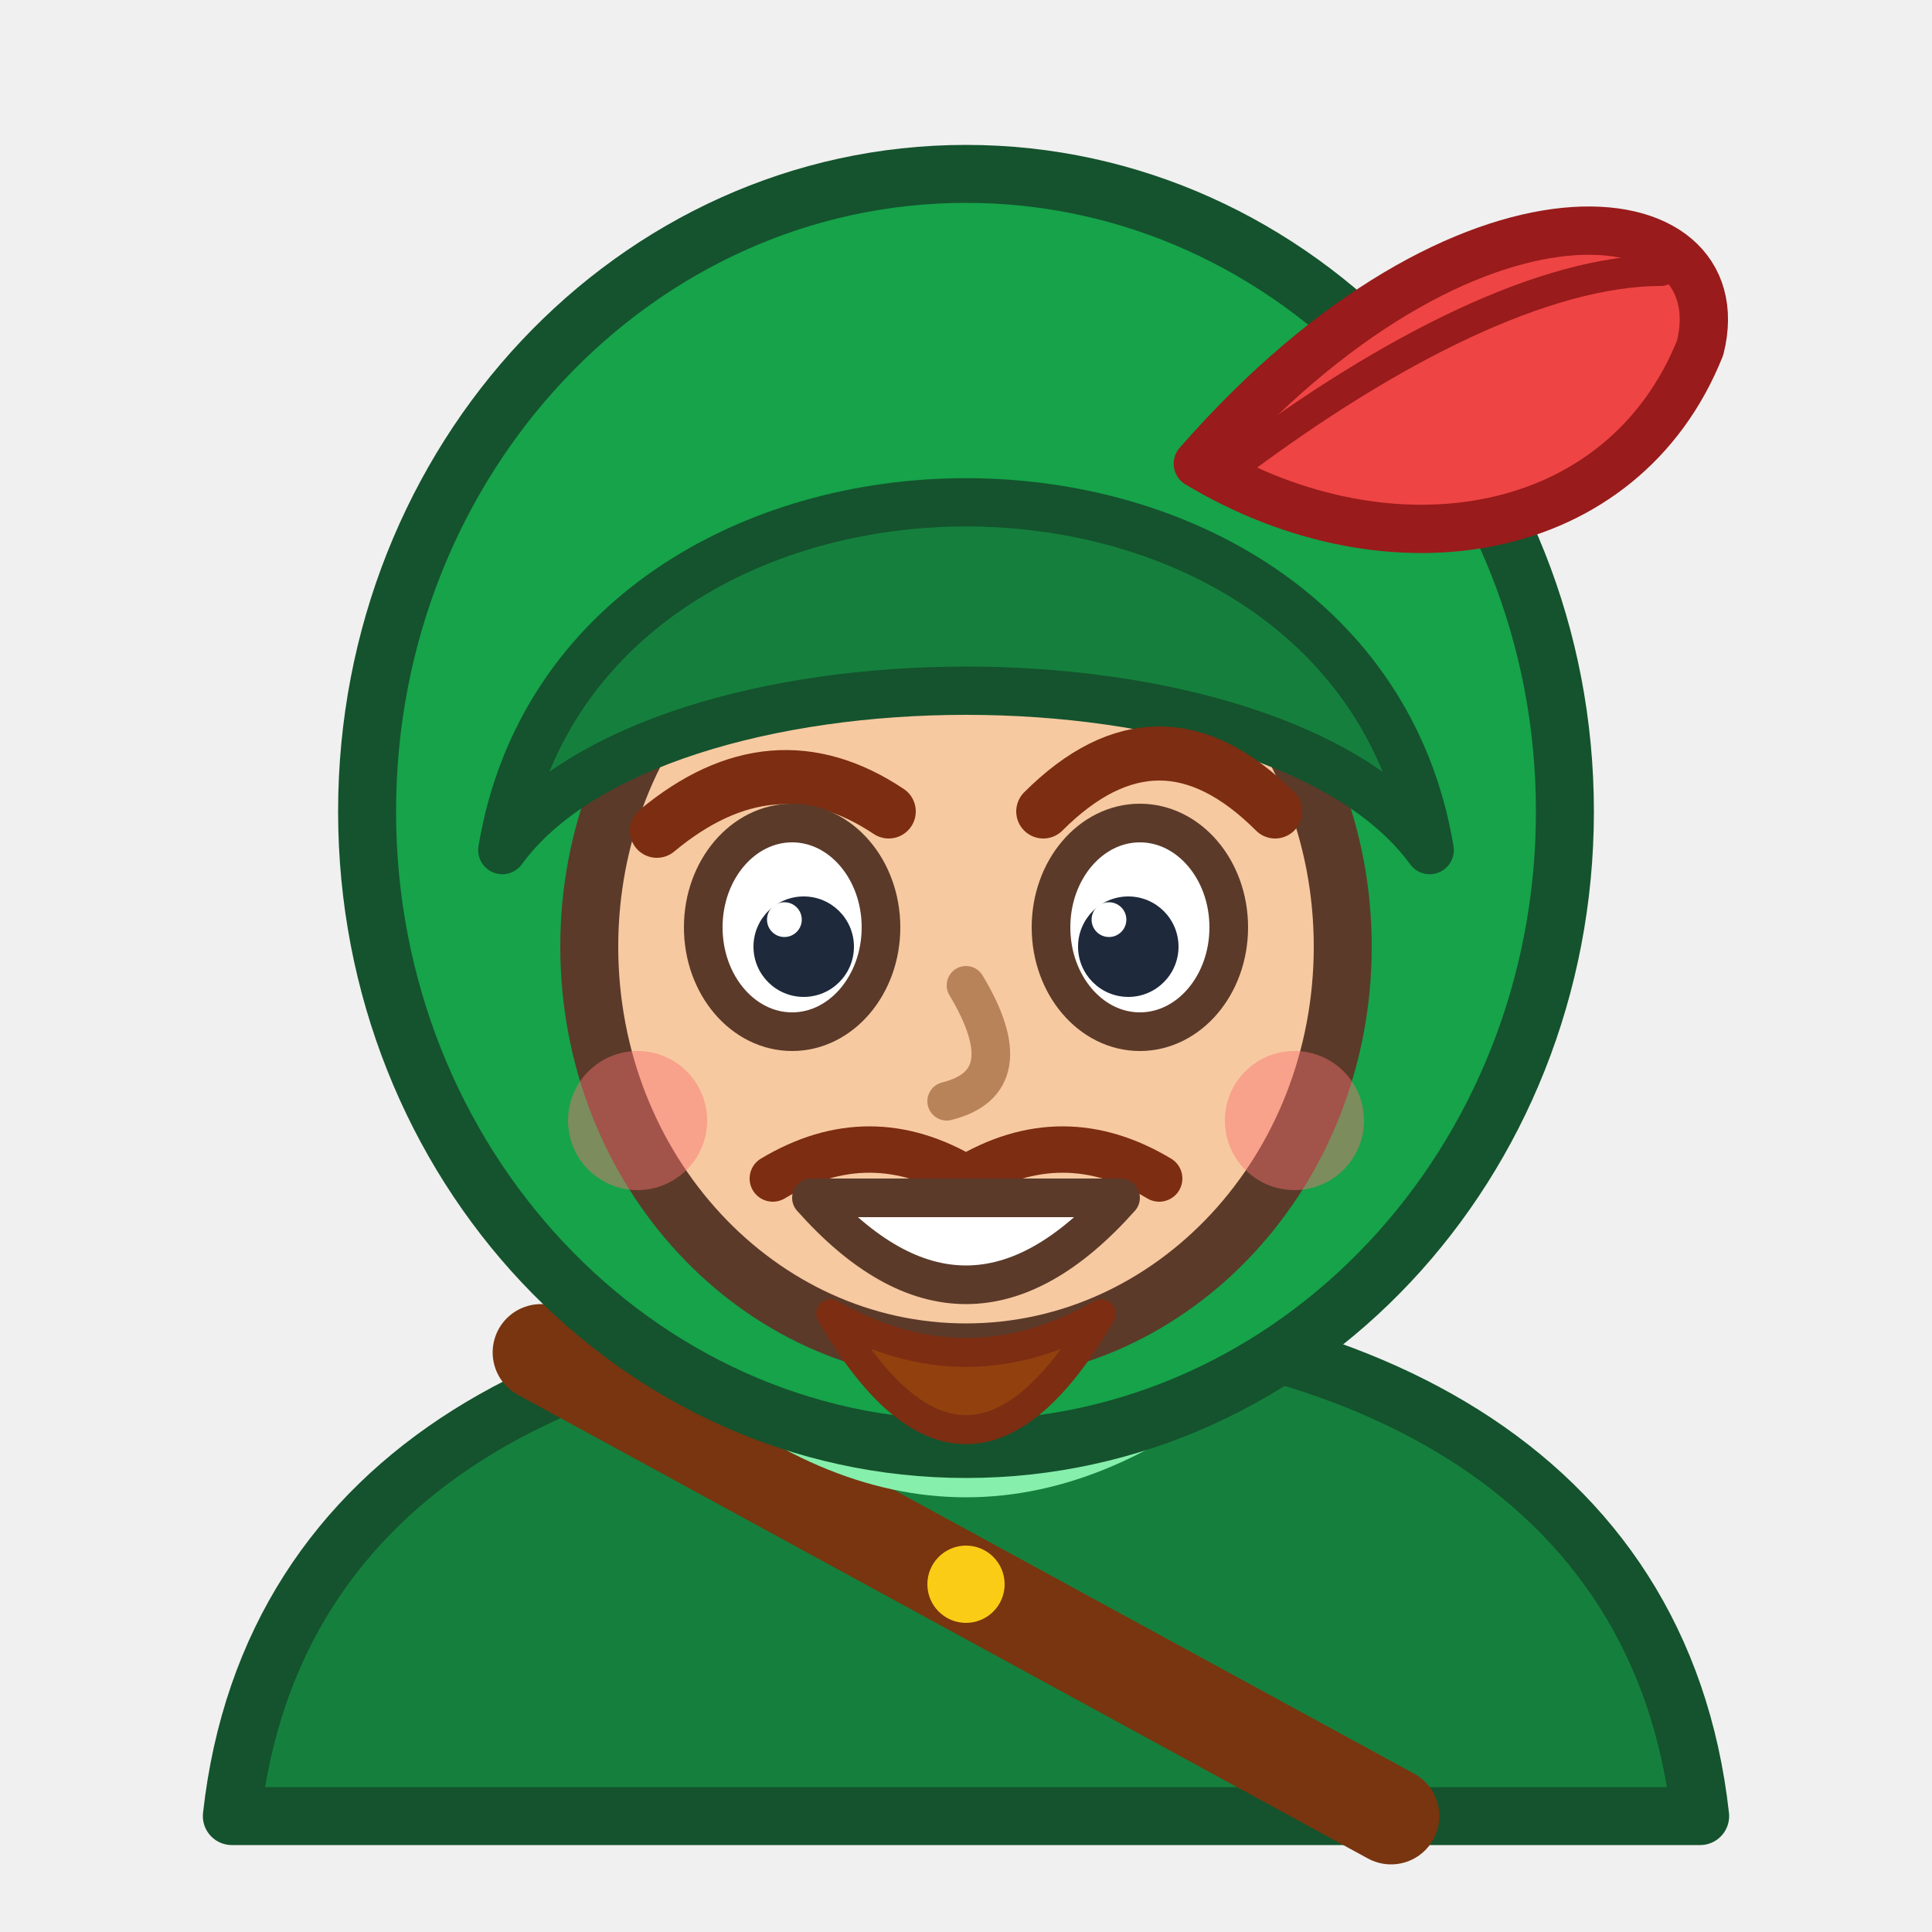
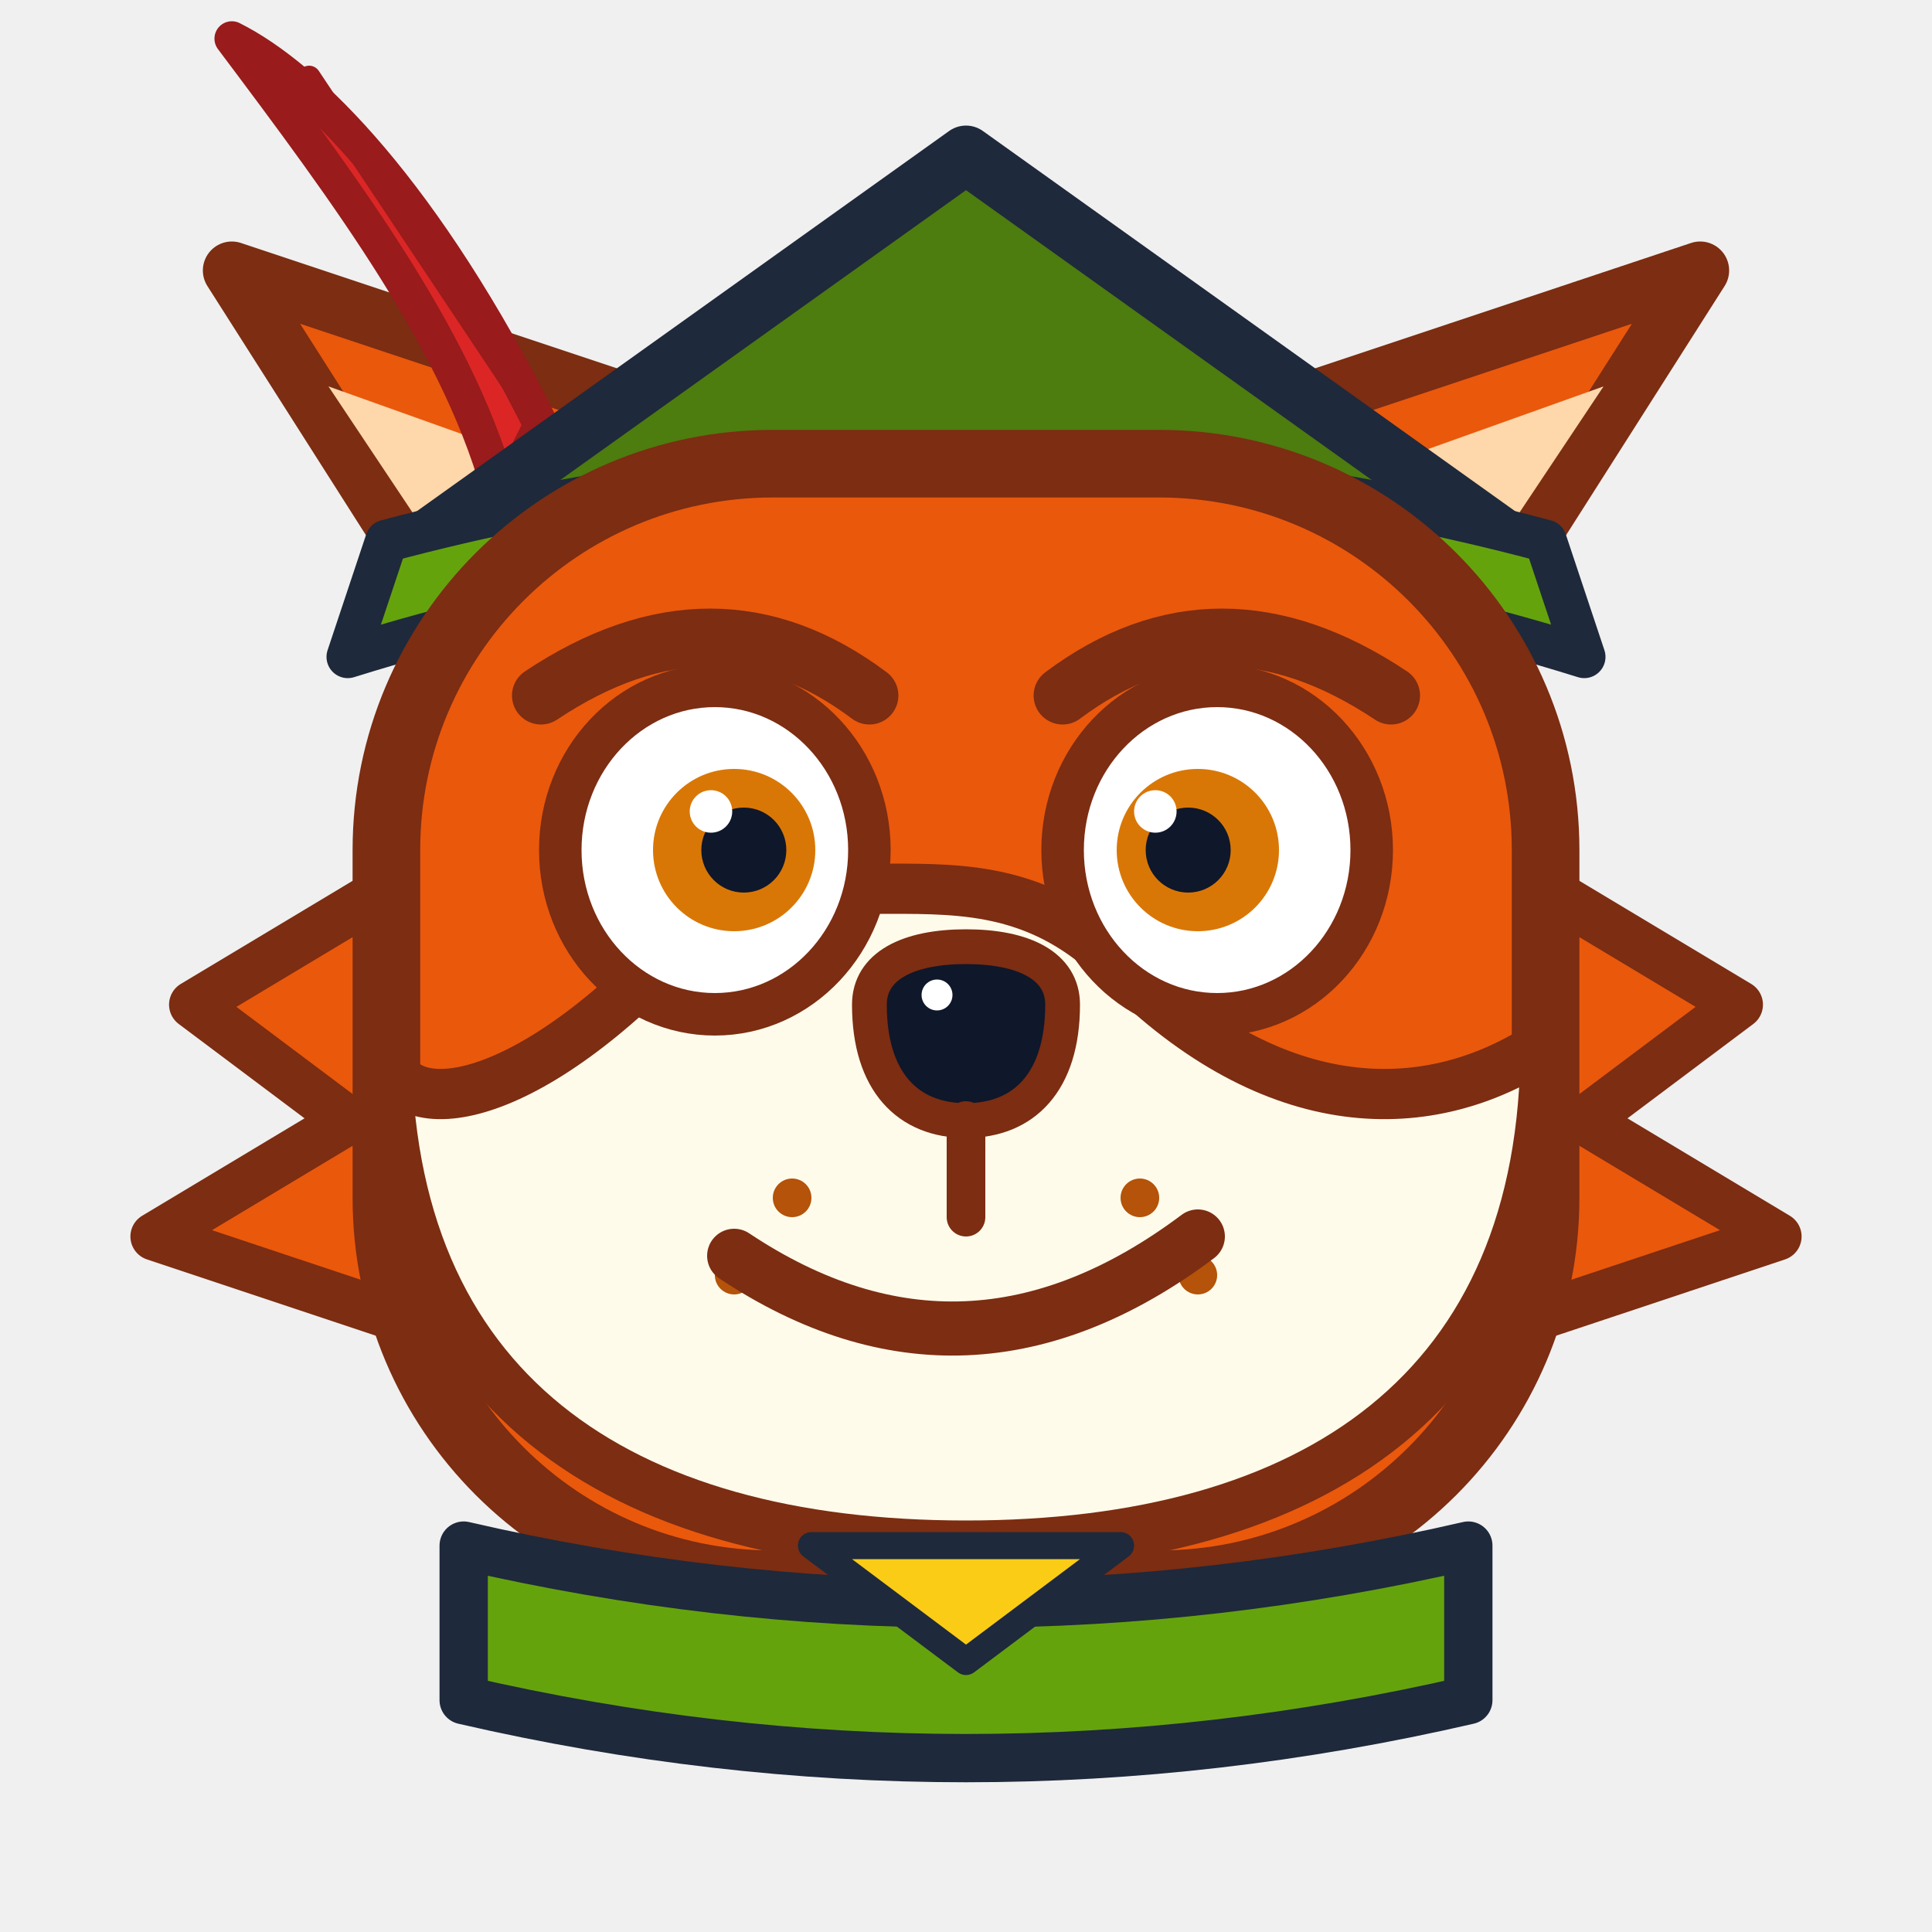
<svg xmlns="http://www.w3.org/2000/svg" viewBox="0 0 100 100" width="100%" height="100%">
-   <path d="M 12 94 C 14 76 30 68 50 68 C 70 68 86 76 88 94 Z" fill="#15803D" stroke="#14532D" stroke-width="3" stroke-linejoin="round" />
-   <path d="M 28 70 L 72 94" fill="none" stroke="#78350F" stroke-width="5" stroke-linecap="round" />
-   <circle cx="50" cy="82" r="2" fill="#FACC15" />
-   <path d="M 36 70 Q 50 82 64 70" fill="none" stroke="#86EFAC" stroke-width="3" stroke-linecap="round" />
-   <ellipse cx="50" cy="42" rx="31" ry="33" fill="#16A34A" stroke="#14532D" stroke-width="3" />
-   <ellipse cx="50" cy="49" rx="19.5" ry="21" fill="#F7C9A1" stroke="#5B3A29" stroke-width="3" />
-   <path d="M 26 44 C 30 20 70 20 74 44 C 66 33 34 33 26 44 Z" fill="#15803D" stroke="#14532D" stroke-width="2.5" stroke-linejoin="round" />
-   <path d="M 62 24 C 76 8 90 10 88 18 C 84 28 72 30 62 24 Z" fill="#EF4444" stroke="#991B1B" stroke-width="2.5" stroke-linejoin="round" />
-   <path d="M 64 24 C 72 18 80 14 86 14" fill="none" stroke="#991B1B" stroke-width="1.6" stroke-linecap="round" />
-   <path d="M 34 43 Q 40 38 46 42" fill="none" stroke="#7C2D12" stroke-width="2.8" stroke-linecap="round" />
-   <path d="M 66 42 Q 60 36 54 42" fill="none" stroke="#7C2D12" stroke-width="2.8" stroke-linecap="round" />
-   <ellipse cx="41" cy="48" rx="4.6" ry="5.4" fill="#FFFFFF" stroke="#5B3A29" stroke-width="2" />
-   <circle cx="41.6" cy="49" r="2.6" fill="#1E293B" />
-   <circle cx="40.6" cy="47.6" r="0.9" fill="#FFFFFF" />
-   <ellipse cx="59" cy="48" rx="4.6" ry="5.4" fill="#FFFFFF" stroke="#5B3A29" stroke-width="2" />
-   <circle cx="58.4" cy="49" r="2.6" fill="#1E293B" />
-   <circle cx="57.4" cy="47.6" r="0.9" fill="#FFFFFF" />
-   <circle cx="33" cy="58" r="3.6" fill="#F87171" opacity="0.45" />
-   <circle cx="67" cy="58" r="3.6" fill="#F87171" opacity="0.45" />
-   <path d="M 50 51 Q 53 56 49 57" fill="none" stroke="#B9835A" stroke-width="2" stroke-linecap="round" />
-   <path d="M 40 61 Q 45 58 50 61 Q 55 58 60 61" fill="none" stroke="#7C2D12" stroke-width="2.4" stroke-linecap="round" />
-   <path d="M 43 68 Q 50 80 57 68 Q 50 72 43 68 Z" fill="#92400E" stroke="#7C2D12" stroke-width="1.5" stroke-linejoin="round" />
-   <path d="M 42 62 Q 50 71 58 62 Z" fill="#FFFFFF" stroke="#5B3A29" stroke-width="2" stroke-linejoin="round" />
+   <polygon points="26,36 12,14 36,22" fill="#EA580C" stroke="#7C2D12" stroke-width="3" stroke-linejoin="round" />
+   <polygon points="25,32 17,20 31,25" fill="#FED7AA" />
+   <polygon points="74,36 88,14 64,22" fill="#EA580C" stroke="#7C2D12" stroke-width="3" stroke-linejoin="round" />
+   <polygon points="75,32 83,20 69,25" fill="#FED7AA" />
+   <path d="M 28 22 C 22 10 16 4 12 2 C 18 10 24 18 26 26 Z" fill="#DC2626" stroke="#991B1B" stroke-width="1.8" stroke-linejoin="round" />
+   <line x1="28" y1="22" x2="16" y2="4" stroke="#991B1B" stroke-width="1.2" stroke-linecap="round" />
+   <path d="M 22 28 L 50 8 L 78 28 Z" fill="#4D7C0F" stroke="#1E293B" stroke-width="3" stroke-linejoin="round" />
+   <path d="M 18 34 Q 50 24 82 34 L 80 28 Q 50 20 20 28 Z" fill="#65A30D" stroke="#1E293B" stroke-width="2.2" stroke-linejoin="round" />
+   <polygon points="20,46 10,52 18,58 8,64 20,68" fill="#EA580C" stroke="#7C2D12" stroke-width="2.5" stroke-linejoin="round" />
+   <polygon points="80,46 90,52 82,58 92,64 80,68" fill="#EA580C" stroke="#7C2D12" stroke-width="2.5" stroke-linejoin="round" />
+   <rect x="20" y="24" width="60" height="58" rx="20" fill="#EA580C" stroke="#7C2D12" stroke-width="3.5" />
+   <path d="     M 20 54      C 20 72 32 80 50 80      C 68 80 80 72 80 54      C 74 58 66 58 58 50      C 54 46 50 46 46 46      C 42 46 38 46 34 50      C 26 58 20 58 20 54      Z" fill="#FFFBEB" stroke="#7C2D12" stroke-width="2.6" stroke-linejoin="round" />
+   <path d="M 28 36 Q 37 30 45 36" fill="none" stroke="#7C2D12" stroke-width="3" stroke-linecap="round" />
+   <path d="M 72 36 Q 63 30 55 36" fill="none" stroke="#7C2D12" stroke-width="3" stroke-linecap="round" />
+   <ellipse cx="37" cy="44" rx="8" ry="8.5" fill="#FFFFFF" stroke="#7C2D12" stroke-width="2.2" />
+   <circle cx="38" cy="44" r="4.2" fill="#D97706" />
+   <circle cx="38.5" cy="44" r="2.2" fill="#0F172A" />
+   <circle cx="36.8" cy="42" r="1.1" fill="#FFFFFF" />
+   <ellipse cx="63" cy="44" rx="8" ry="8.5" fill="#FFFFFF" stroke="#7C2D12" stroke-width="2.2" />
+   <circle cx="62" cy="44" r="4.2" fill="#D97706" />
+   <circle cx="61.5" cy="44" r="2.2" fill="#0F172A" />
+   <circle cx="59.8" cy="42" r="1.1" fill="#FFFFFF" />
+   <path d="M 45 52 C 45 50 47 49 50 49 C 53 49 55 50 55 52 C 55 56 53 58 50 58 C 47 58 45 56 45 52 Z" fill="#0F172A" stroke="#7C2D12" stroke-width="1.8" stroke-linejoin="round" />
+   <circle cx="48.5" cy="51.5" r="0.8" fill="#FFFFFF" />
+   <line x1="50" y1="58" x2="50" y2="63" stroke="#7C2D12" stroke-width="2" stroke-linecap="round" />
+   <circle cx="41" cy="62" r="1" fill="#B45309" />
+   <circle cx="38" cy="66" r="1" fill="#B45309" />
+   <circle cx="59" cy="62" r="1" fill="#B45309" />
+   <circle cx="62" cy="66" r="1" fill="#B45309" />
+   <path d="M 38 65 Q 50 73 62 64" fill="none" stroke="#7C2D12" stroke-width="2.8" stroke-linecap="round" />
+   <g>
+     <path d="M 24 80 Q 50 86 76 80 L 76 88 Q 50 94 24 88 Z" fill="#65A30D" stroke="#1E293B" stroke-width="2.5" stroke-linejoin="round" />
+     <polygon points="50,86 42,80 58,80" fill="#FACC15" stroke="#1E293B" stroke-width="1.4" stroke-linejoin="round" />
+   </g>
</svg>
